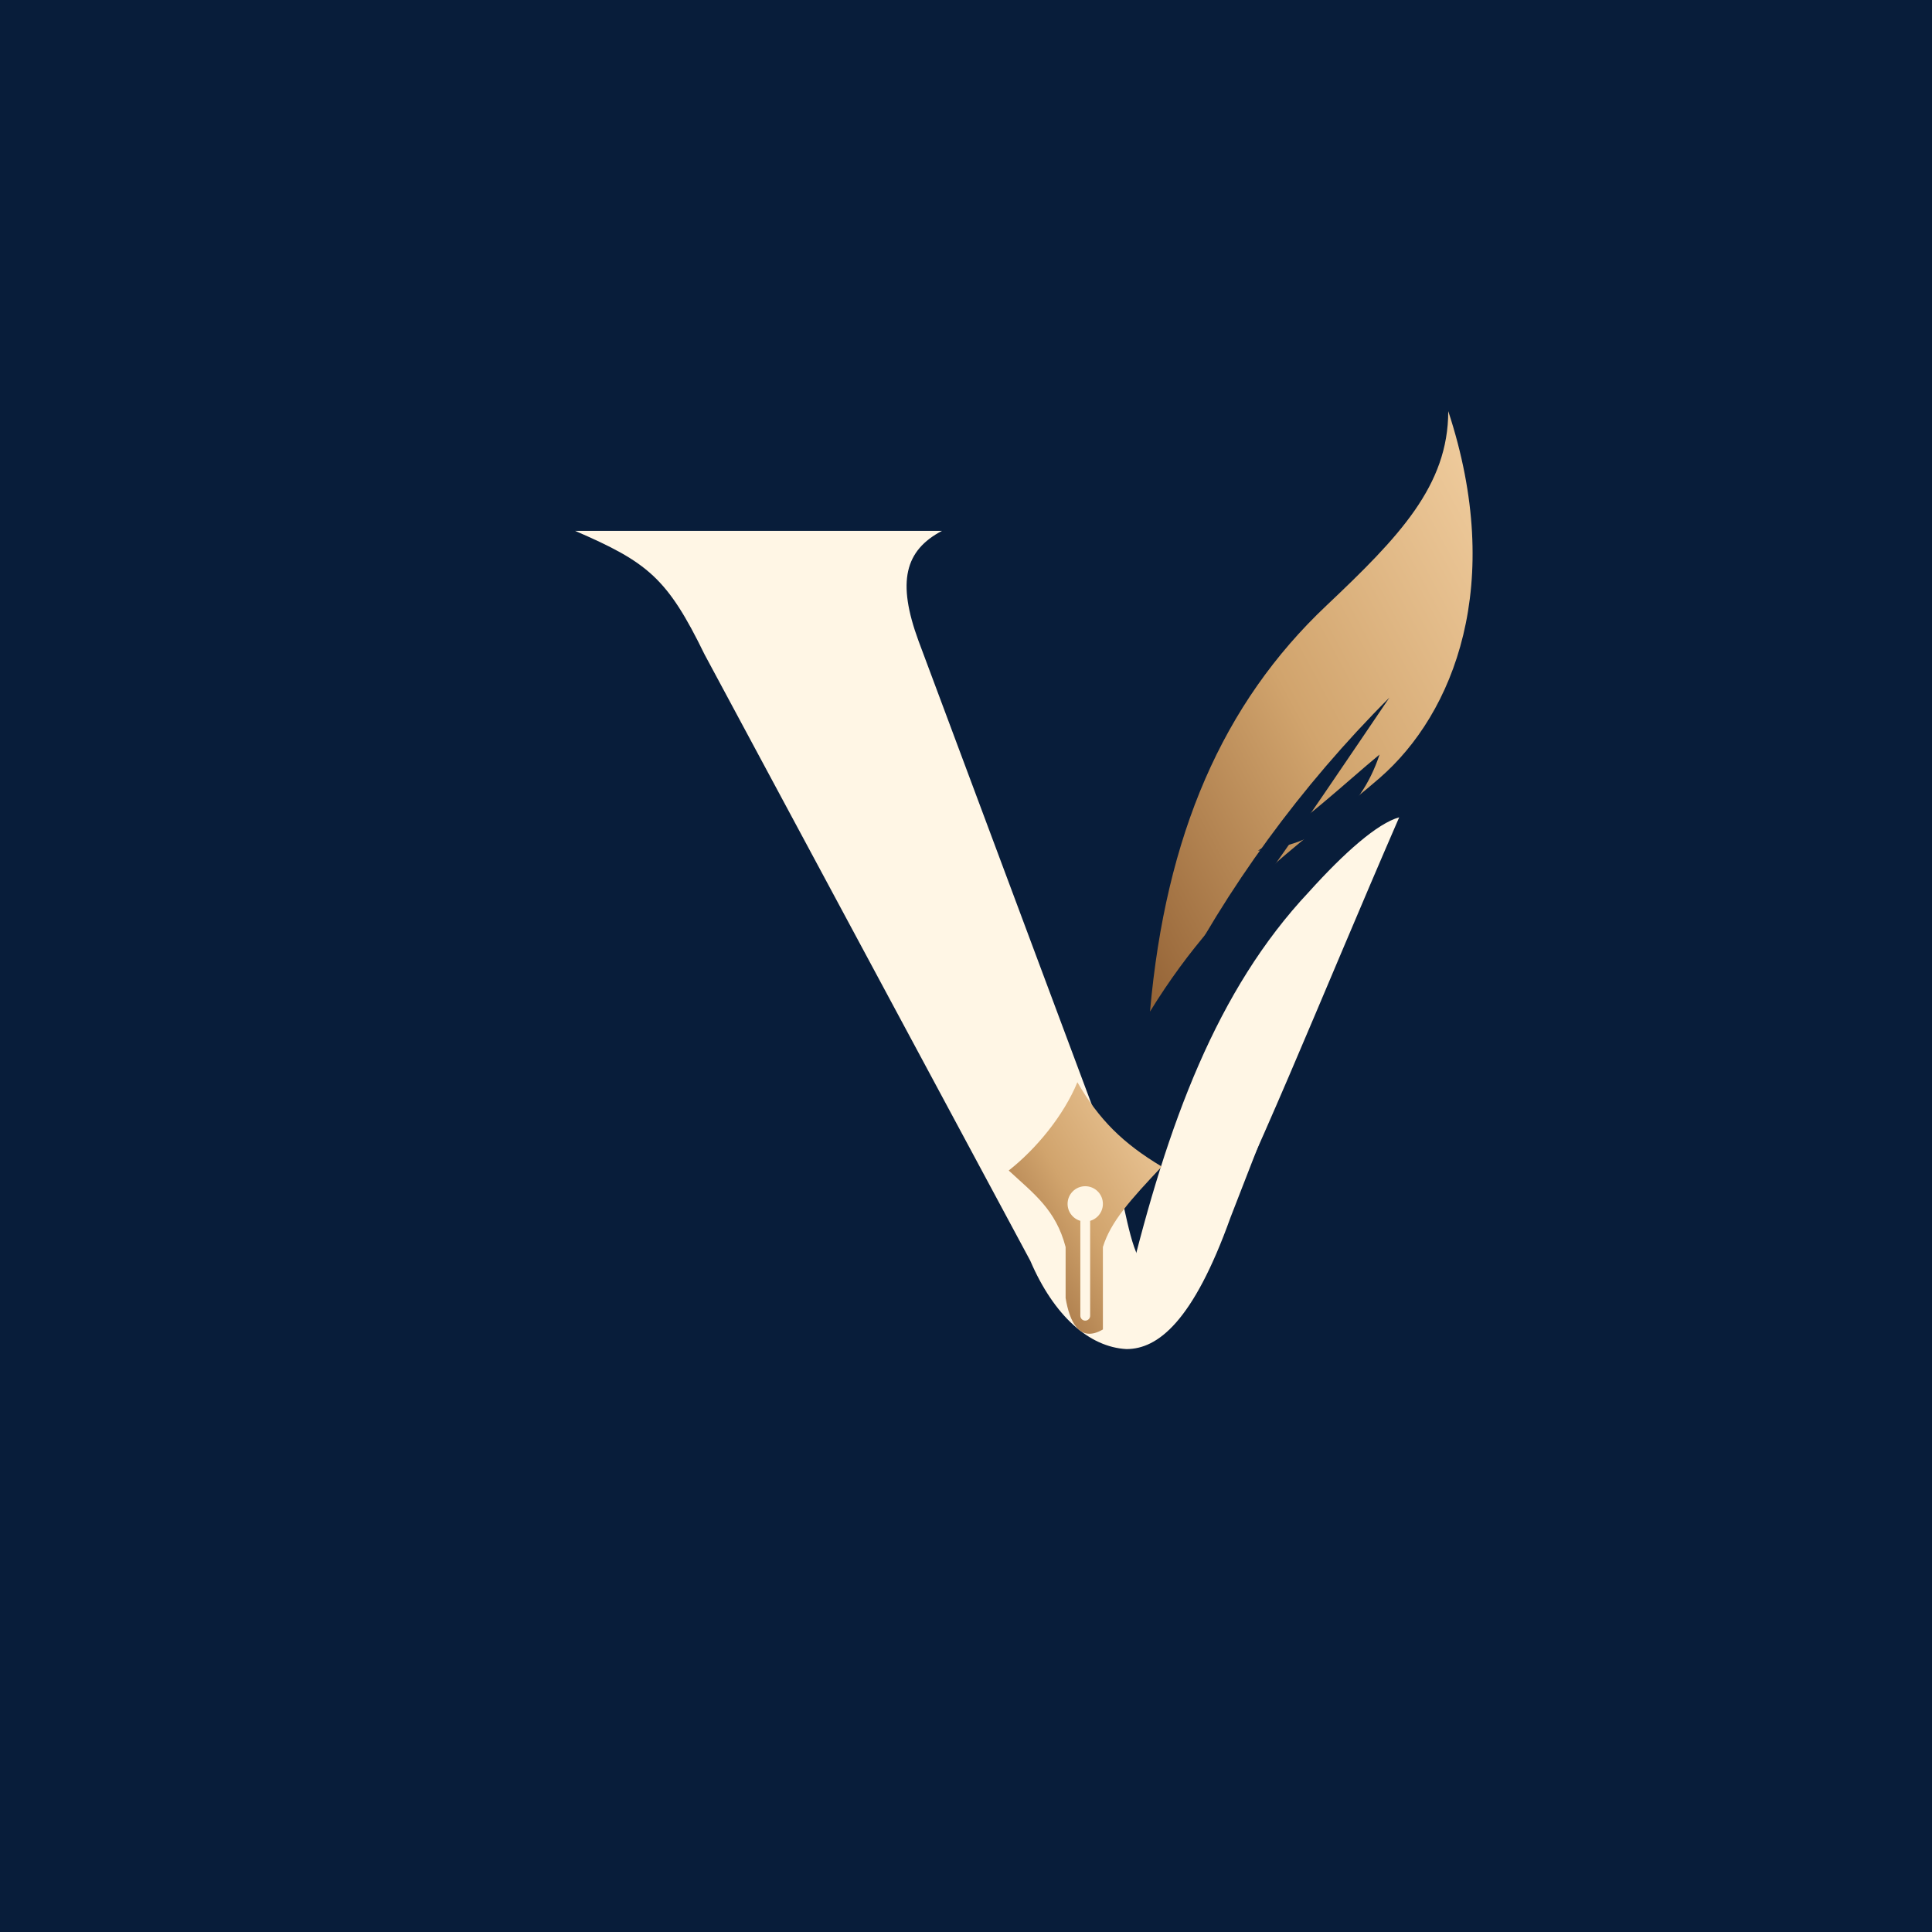
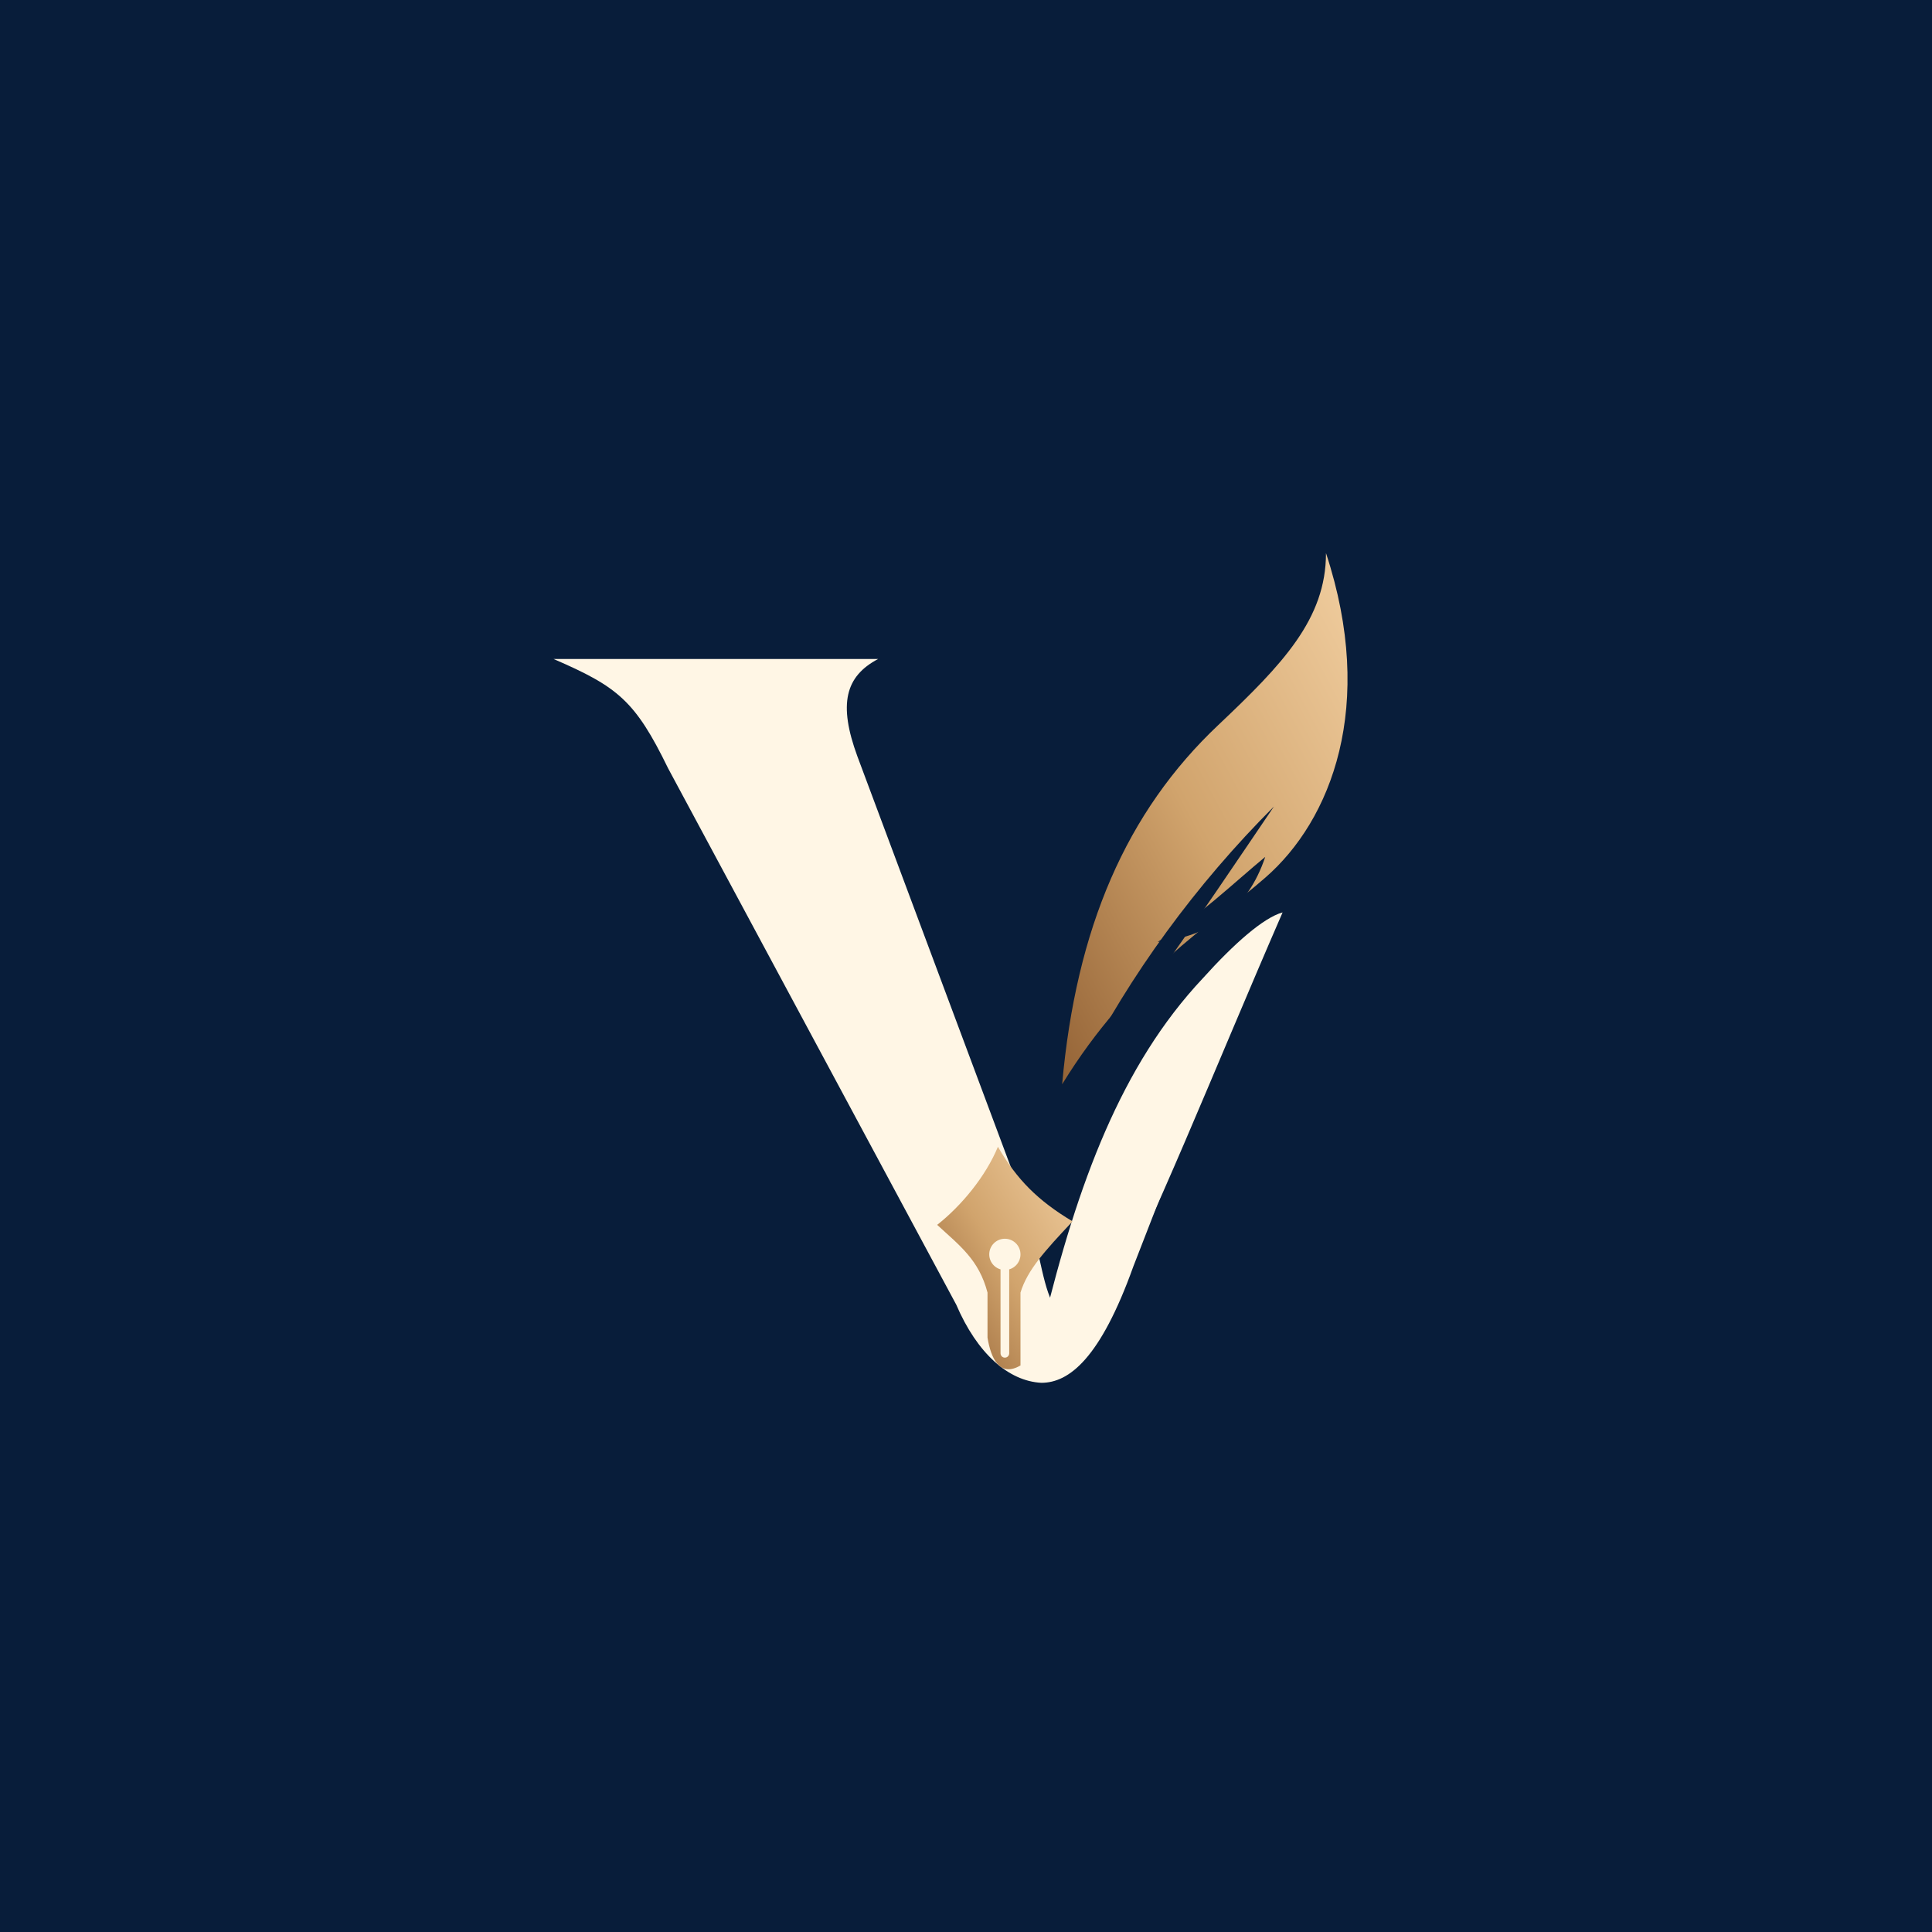
<svg xmlns="http://www.w3.org/2000/svg" viewBox="0 0 512 512" role="img" aria-label="Vellistry maskable PWA icon">
  <defs>
    <linearGradient id="gold" x1="0" y1="1" x2="1" y2="0">
      <stop offset="0" stop-color="#946336" />
      <stop offset=".48" stop-color="#D1A46D" />
      <stop offset="1" stop-color="#F1CEA0" />
    </linearGradient>
  </defs>
  <rect width="512" height="512" fill="#081D3A" />
-   <g transform="translate(129 97) scale(.52)">
+   <g transform="translate(126 136) scale(.46)">
    <g>
      <path d="M45 84 H232 C213 94 209 110 220 140 L316 397 C324 418 326 442 332 454 C340 448 346 431 357 406 L406 287 C418 272 431 263 447 259 L379 434 C360 487 342 501 326 501 C307 500 289 484 277 456 L111 147 C92 108 82 100 45 84 Z" fill="#FFF6E5" />
      <path d="M327 468 C347 386 372 318 419 268 C437 248 454 233 465 230 C425 322 390 411 361 465 C350 487 334 502 325 500 Z" fill="#FFF6E5" />
      <path d="M338 329 C346 239 375 172 428 122 C465 87 490 61 490 23 C519 111 493 177 455 210 C423 238 378 264 338 329 Z" fill="url(#gold)" />
      <path d="M349 321 C377 266 415 214 460 169 C443 194 415 236 384 279 Z" fill="#081D3A" />
      <path d="M393 247 C415 234 438 212 455 198 C445 228 423 244 393 247 Z" fill="#081D3A" />
      <path d="M301 365 C312 384 324 396 344 408 C328 425 318 436 314 449 L314 491 C302 498 297 487 295 475 L295 449 C290 430 279 422 266 410 C280 399 294 382 301 365 Z" fill="url(#gold)" />
      <circle cx="305" cy="427" r="9" fill="#FFF6E5" />
      <path d="M305 436 V484" stroke="#FFF6E5" stroke-width="5" stroke-linecap="round" />
    </g>
  </g>
</svg>
